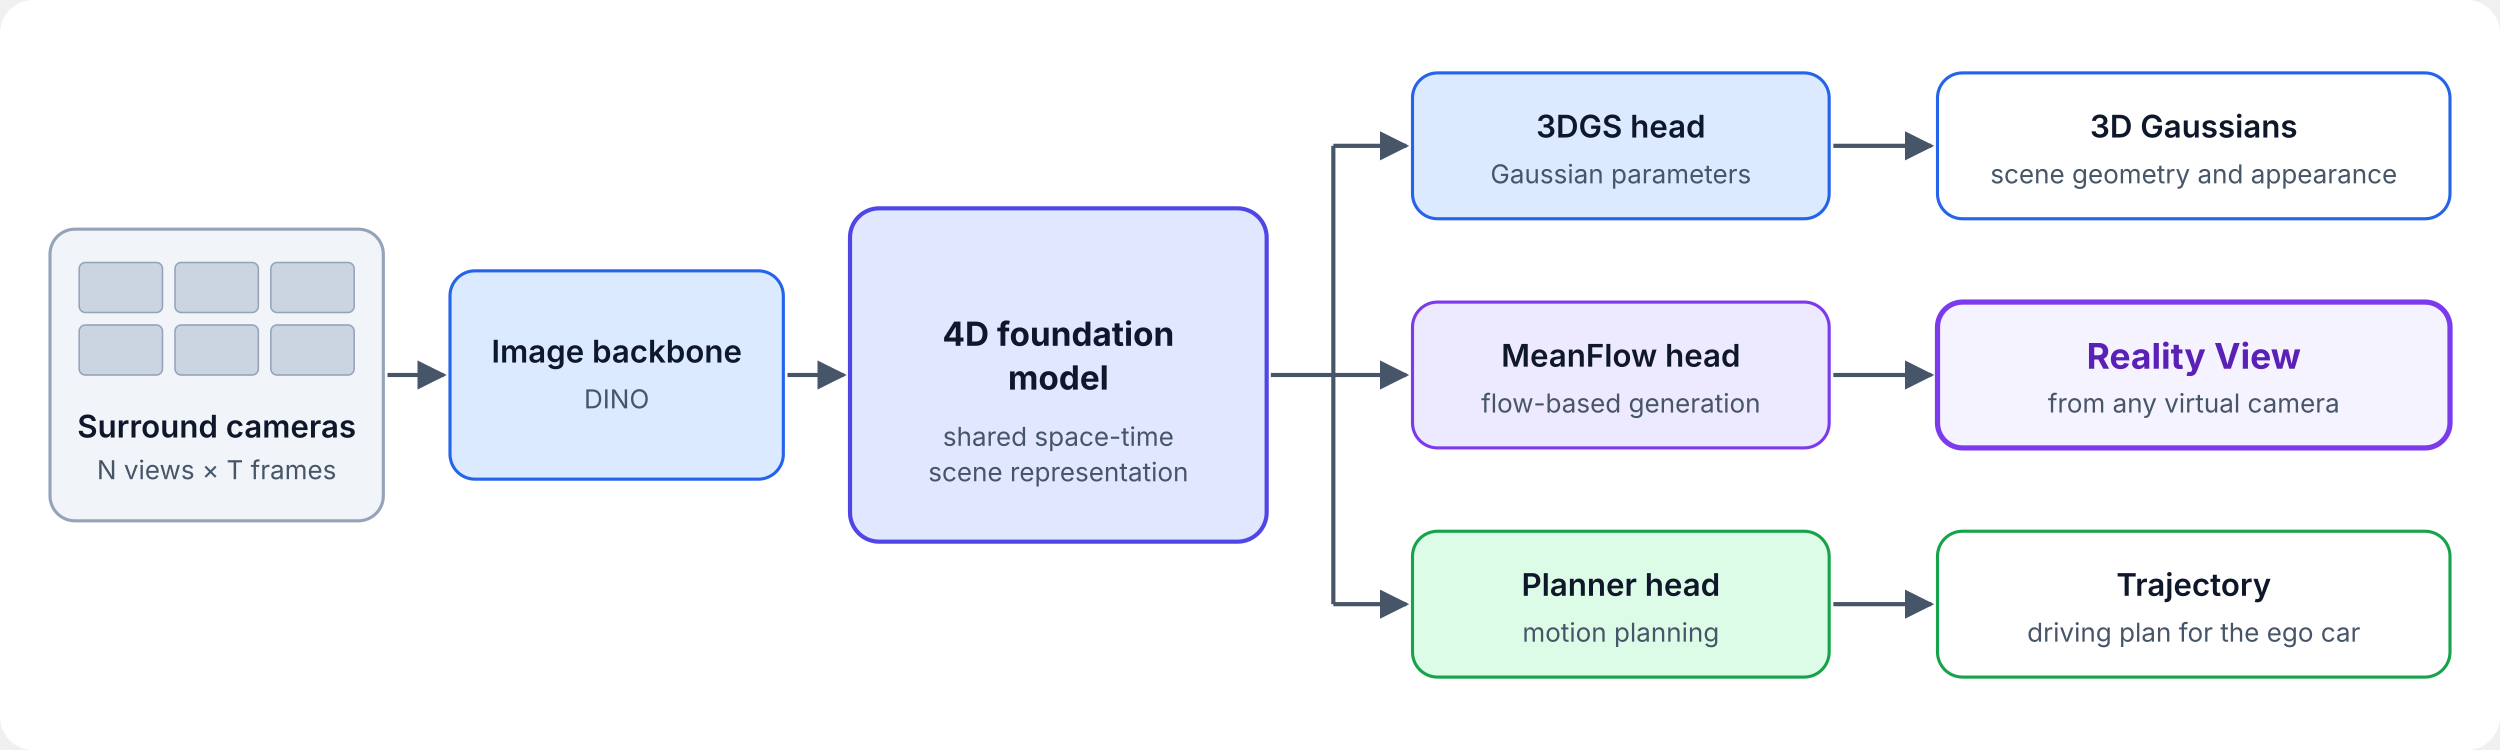
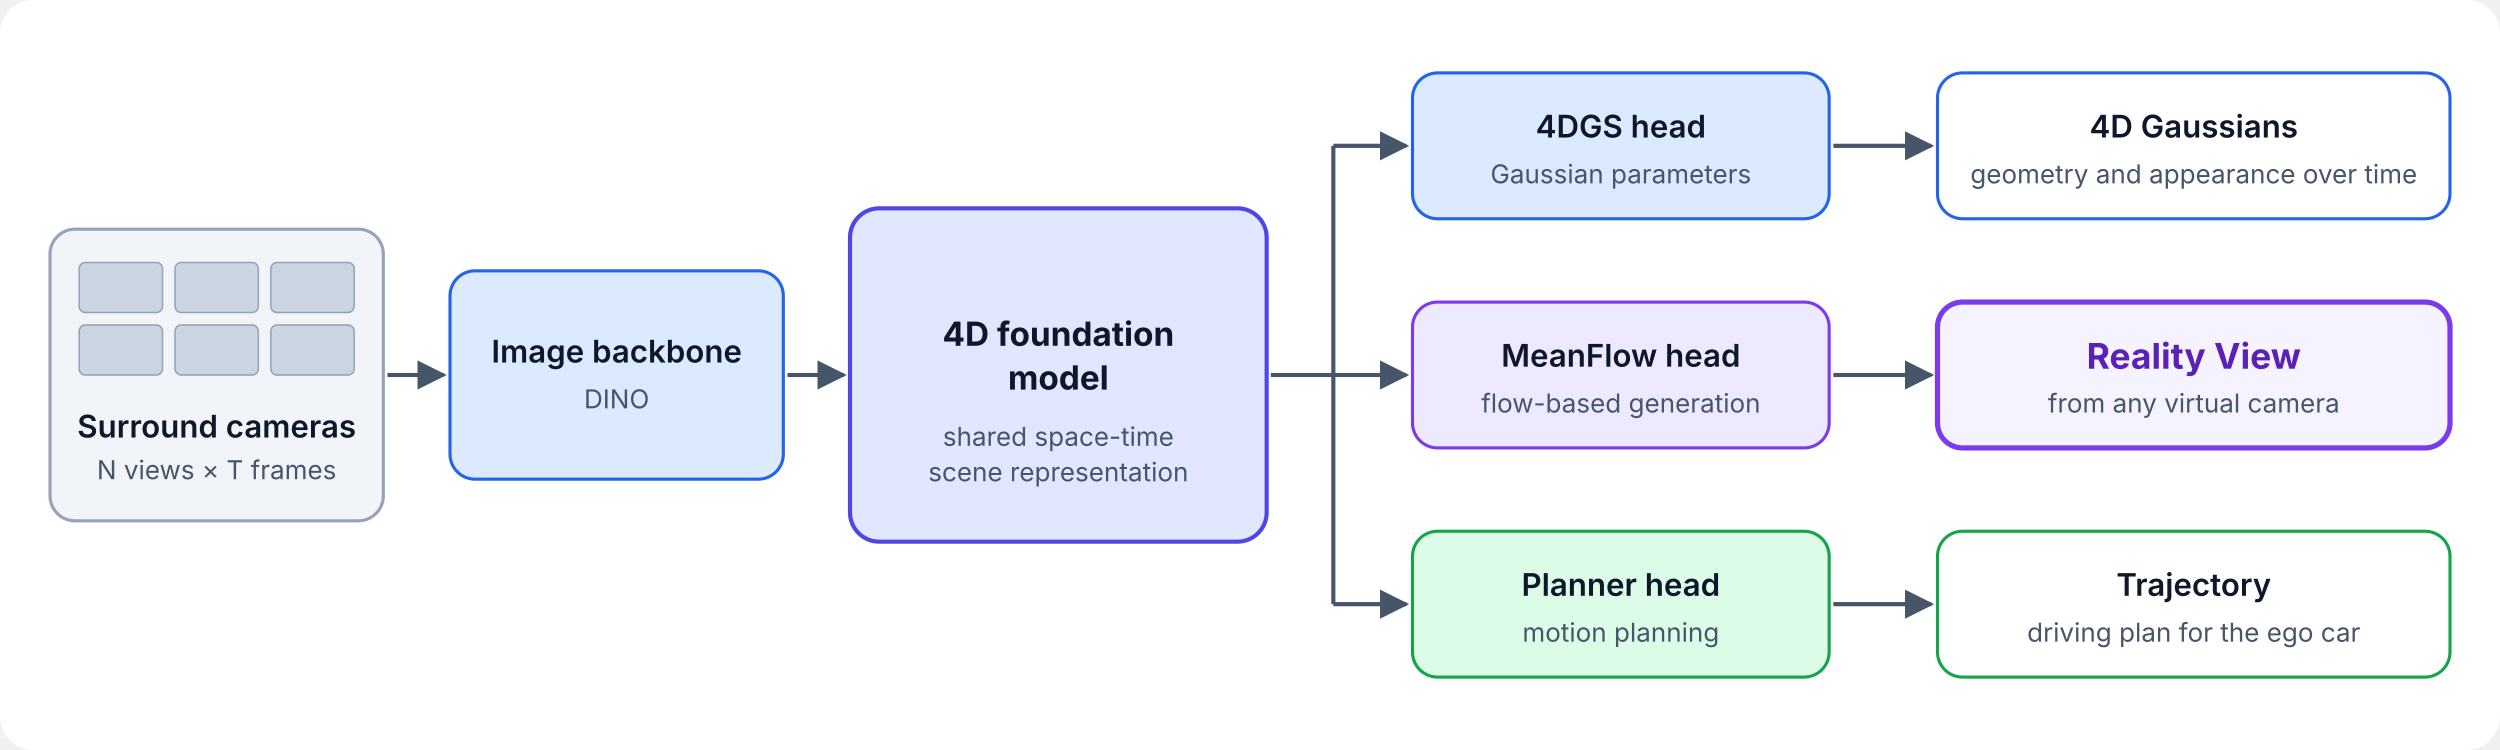
<svg xmlns="http://www.w3.org/2000/svg" viewBox="0 0 1200 360" width="1200" height="360" font-family="Inter, 'Segoe UI', Helvetica, Arial, sans-serif">
  <defs>
    <marker id="arrow" viewBox="0 0 10 10" refX="9" refY="5" markerWidth="7" markerHeight="7" orient="auto-start-reverse">
      <path d="M0,0 L10,5 L0,10 z" fill="#475569" />
    </marker>
  </defs>
  <rect width="1200" height="360" rx="16" fill="#ffffff" />
  <rect x="24" y="110" width="160" height="140" rx="12" fill="#f1f5f9" stroke="#94a3b8" stroke-width="1.5" />
  <g fill="#cbd5e1" stroke="#94a3b8" stroke-width="0.75">
    <rect x="38" y="126" width="40" height="24" rx="3" />
    <rect x="84" y="126" width="40" height="24" rx="3" />
    <rect x="130" y="126" width="40" height="24" rx="3" />
    <rect x="38" y="156" width="40" height="24" rx="3" />
    <rect x="84" y="156" width="40" height="24" rx="3" />
    <rect x="130" y="156" width="40" height="24" rx="3" />
  </g>
  <text x="104" y="210" text-anchor="middle" font-size="15" font-weight="600" fill="#0f172a">Surround cameras</text>
  <text x="104" y="230" text-anchor="middle" font-size="12.5" fill="#475569">N views × T frames</text>
  <rect x="216" y="130" width="160" height="100" rx="12" fill="#dbeafe" stroke="#2563eb" stroke-width="1.5" />
  <text x="296" y="174" text-anchor="middle" font-size="15" font-weight="600" fill="#0f172a">Image backbone</text>
  <text x="296" y="196" text-anchor="middle" font-size="12.5" fill="#475569">DINO</text>
  <rect x="408" y="100" width="200" height="160" rx="14" fill="#e0e7ff" stroke="#4f46e5" stroke-width="2" />
  <text x="508" y="166" text-anchor="middle" font-size="16" font-weight="700" fill="#0f172a">4D foundation</text>
  <text x="508" y="187" text-anchor="middle" font-size="16" font-weight="700" fill="#0f172a">model</text>
  <text x="508" y="214" text-anchor="middle" font-size="12.5" fill="#475569">shared space-time</text>
  <text x="508" y="231" text-anchor="middle" font-size="12.5" fill="#475569">scene representation</text>
  <g stroke="#475569" stroke-width="2" fill="none" stroke-linejoin="round">
    <line x1="186" y1="180" x2="213" y2="180" marker-end="url(#arrow)" />
    <line x1="378" y1="180" x2="405" y2="180" marker-end="url(#arrow)" />
    <path d="M610 180 H640 M640 70 V290" />
    <line x1="640" y1="70" x2="675" y2="70" marker-end="url(#arrow)" />
    <line x1="640" y1="180" x2="675" y2="180" marker-end="url(#arrow)" />
    <line x1="640" y1="290" x2="675" y2="290" marker-end="url(#arrow)" />
    <line x1="880" y1="70" x2="927" y2="70" marker-end="url(#arrow)" />
    <line x1="880" y1="180" x2="927" y2="180" marker-end="url(#arrow)" />
    <line x1="880" y1="290" x2="927" y2="290" marker-end="url(#arrow)" />
  </g>
  <g stroke-width="1.5">
    <rect x="678" y="35" width="200" height="70" rx="12" fill="#dbeafe" stroke="#2563eb" />
    <rect x="678" y="145" width="200" height="70" rx="12" fill="#ede9fe" stroke="#7c3aed" />
    <rect x="678" y="255" width="200" height="70" rx="12" fill="#dcfce7" stroke="#16a34a" />
  </g>
  <g text-anchor="middle" font-size="15" font-weight="600" fill="#0f172a">
-     <text x="778" y="66">3DGS head</text>
+     <text x="778" y="66">4DGS head</text>
    <text x="778" y="176">MeanFlow head</text>
    <text x="778" y="286">Planner head</text>
  </g>
  <g text-anchor="middle" font-size="12.5" fill="#475569">
    <text x="778" y="88">Gaussian parameters</text>
    <text x="778" y="198">flow-based generation</text>
    <text x="778" y="308">motion planning</text>
  </g>
  <rect x="930" y="35" width="246" height="70" rx="12" fill="#ffffff" stroke="#2563eb" stroke-width="1.5" />
  <rect x="930" y="145" width="246" height="70" rx="12" fill="#f5f3ff" stroke="#7c3aed" stroke-width="2.5" />
  <rect x="930" y="255" width="246" height="70" rx="12" fill="#ffffff" stroke="#16a34a" stroke-width="1.5" />
  <g text-anchor="middle" fill="#0f172a">
-     <text x="1053" y="66" font-size="15" font-weight="600">3D Gaussians</text>
+     <text x="1053" y="66" font-size="15" font-weight="600">4D Gaussians</text>
    <text x="1053" y="177" font-size="17" font-weight="700" fill="#5b21b6">Reality View</text>
    <text x="1053" y="286" font-size="15" font-weight="600">Trajectory</text>
  </g>
  <g text-anchor="middle" font-size="12.5" fill="#475569">
-     <text x="1053" y="88">scene geometry and appearance</text>
+     <text x="1053" y="88">geometry and appearance over time</text>
    <text x="1053" y="198">from any virtual camera</text>
    <text x="1053" y="308">driving plan for the ego car</text>
  </g>
</svg>
